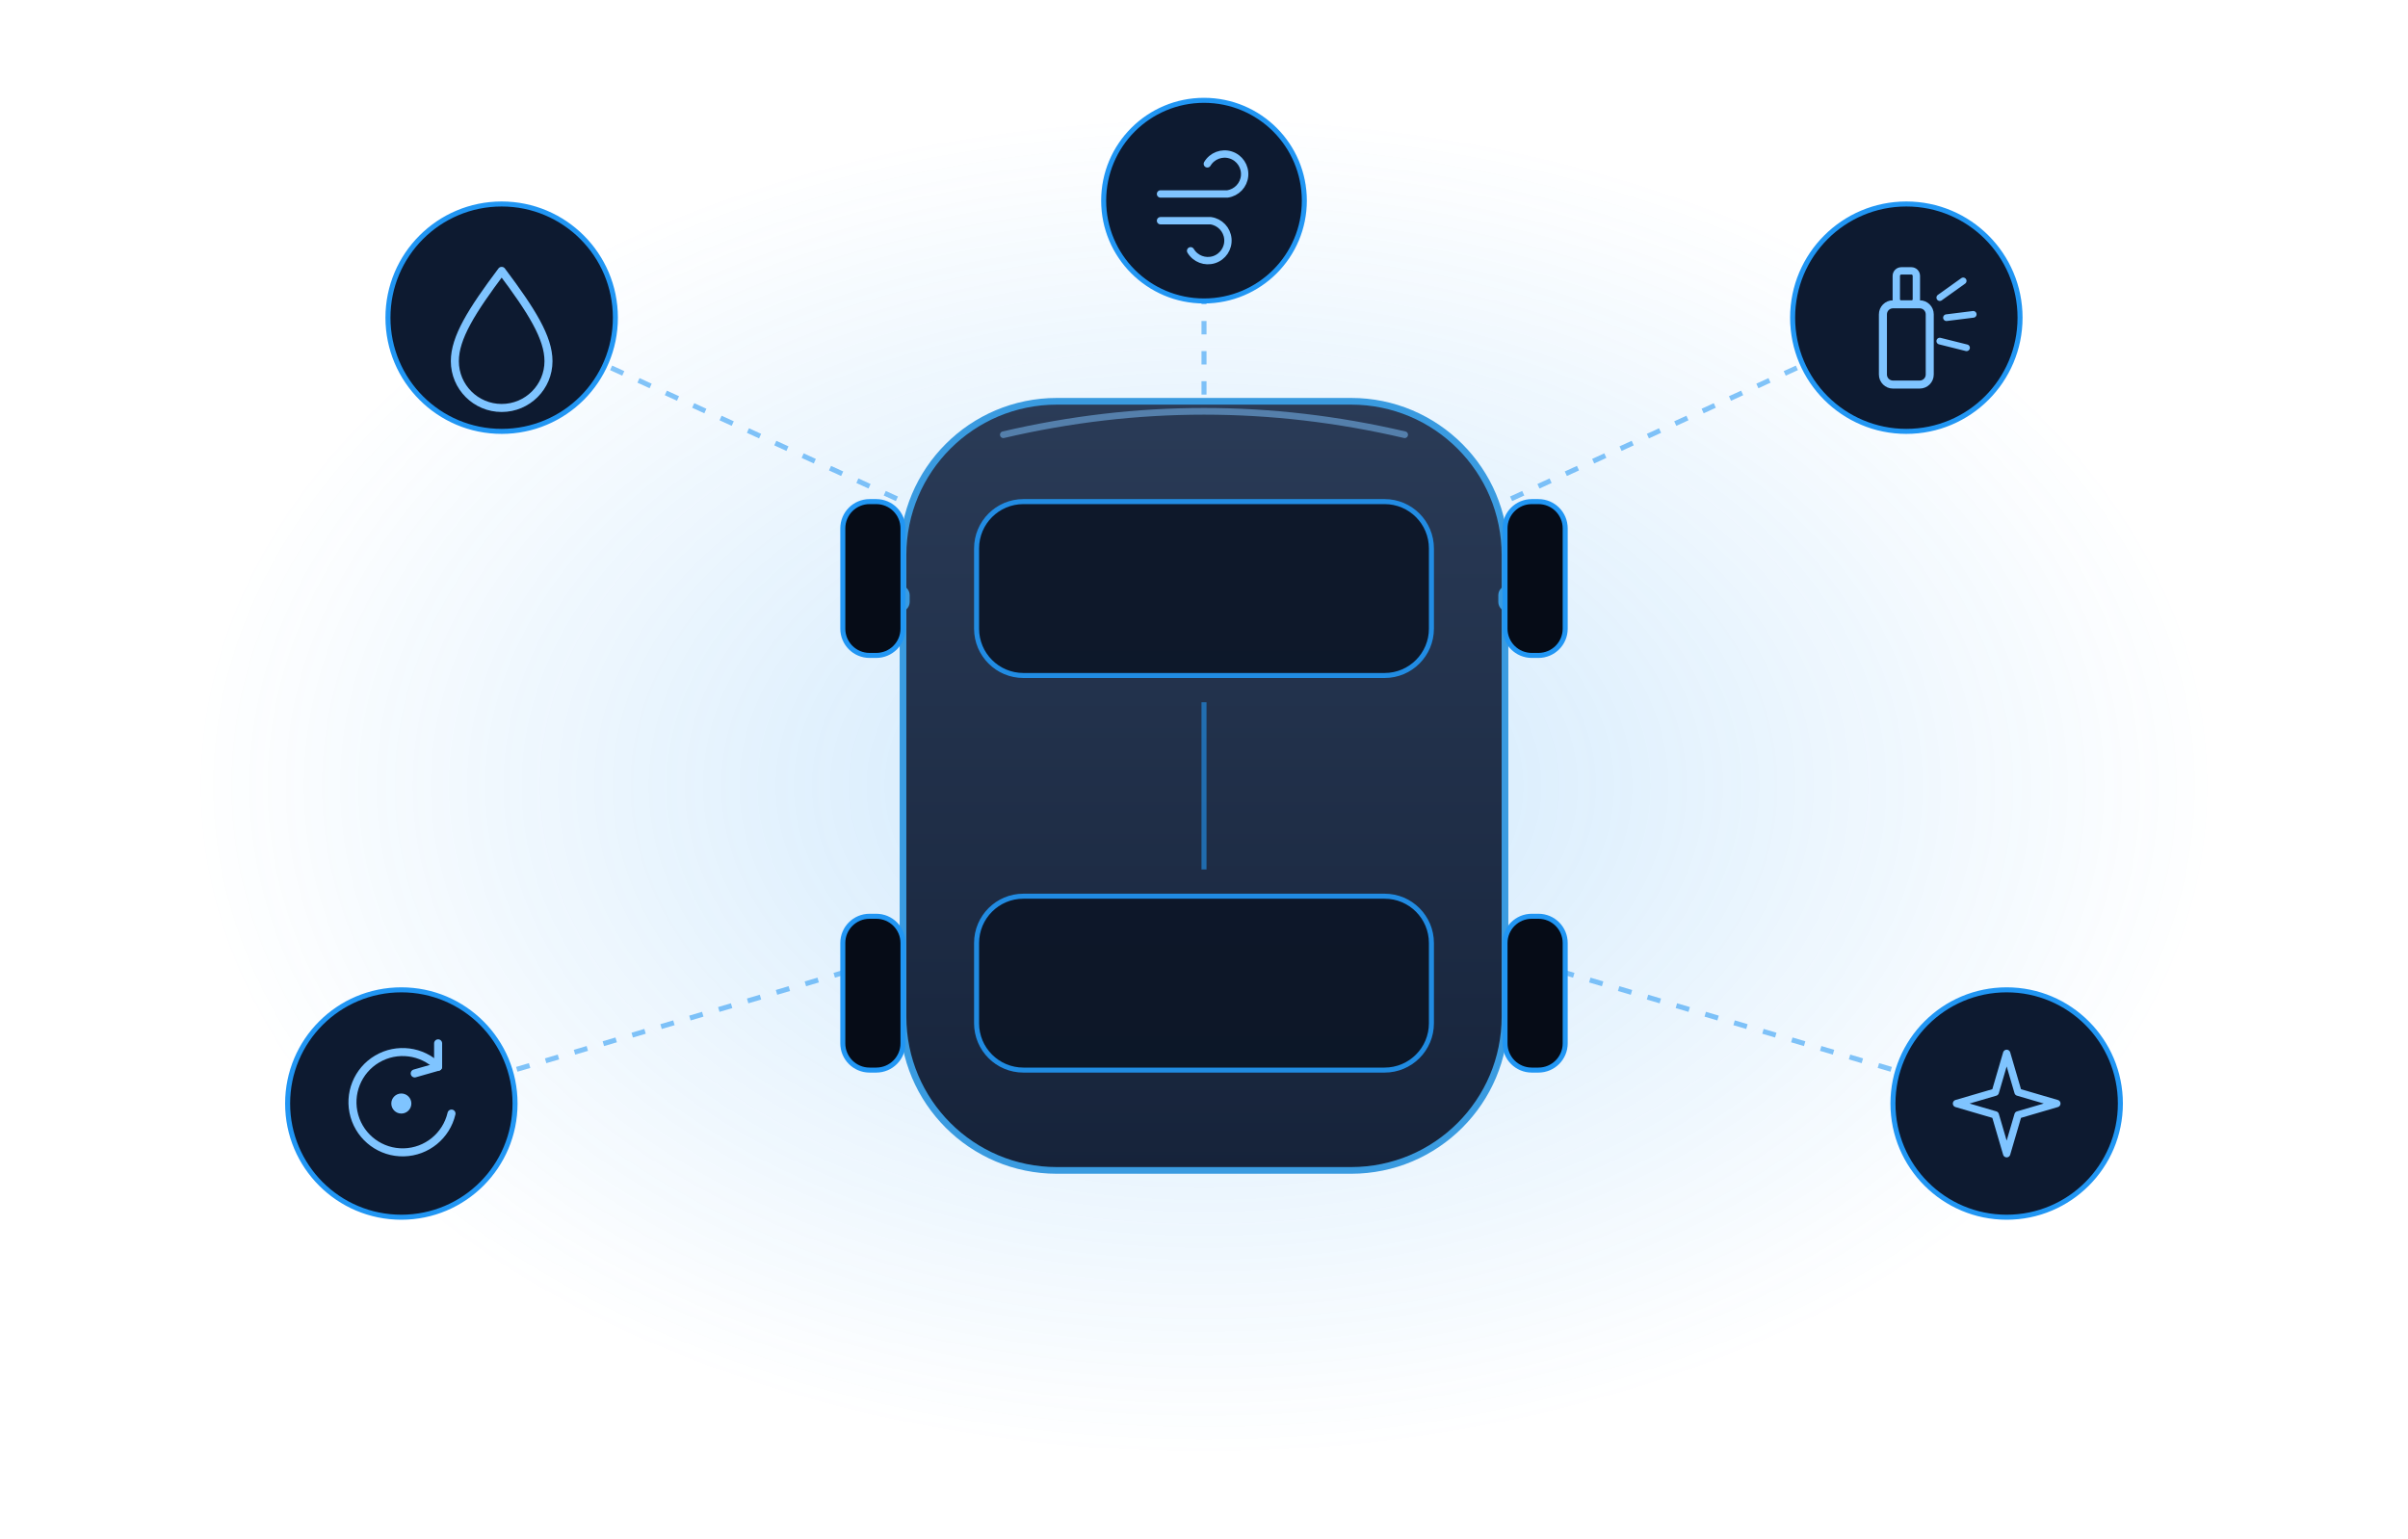
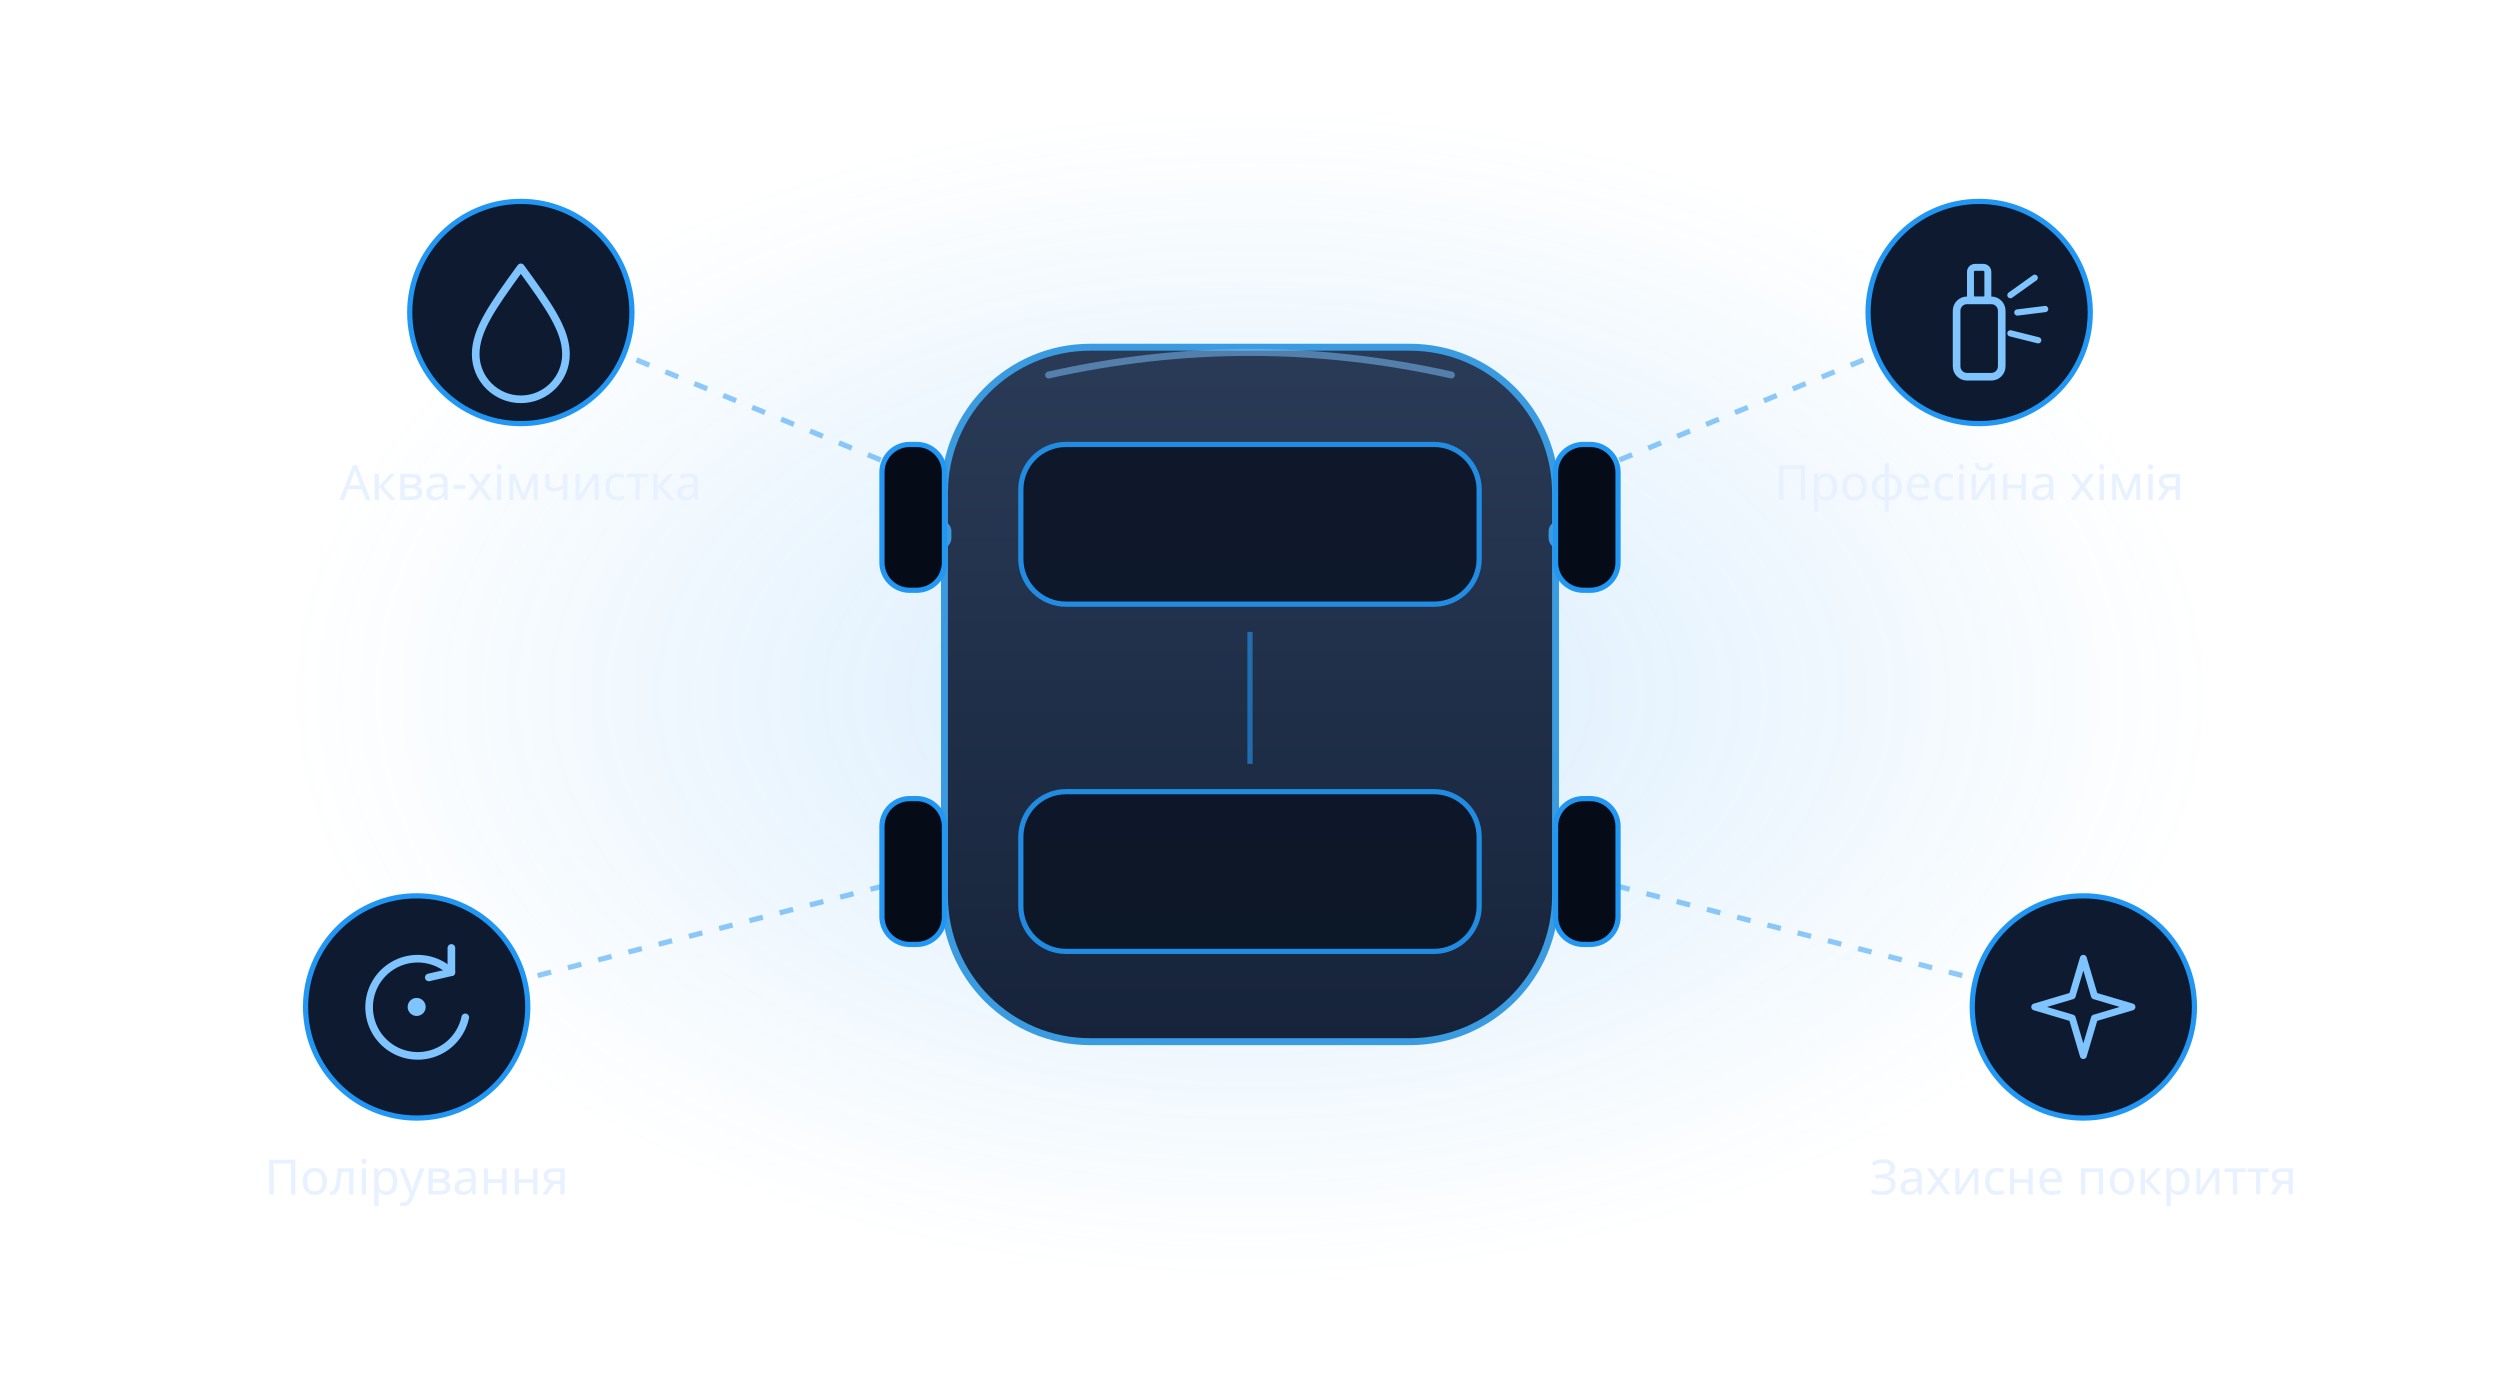
- <svg xmlns="http://www.w3.org/2000/svg" viewBox="0 0 720 460" role="img" aria-labelledby="carwashTitle">
+ <svg xmlns="http://www.w3.org/2000/svg" viewBox="0 0 720 400" role="img" aria-labelledby="carwashTitle">
  <defs>
    <linearGradient id="cwCarBody" x1="0" y1="0" x2="0" y2="1">
      <stop offset="0" stop-color="#2a3b57" />
      <stop offset="1" stop-color="#16233a" />
    </linearGradient>
    <radialGradient id="cwGlow" cx="50%" cy="50%" r="50%">
-       <stop offset="0" stop-color="#2196f3" stop-opacity=".22" />
+       <stop offset="0" stop-color="#2196f3" stop-opacity=".18" />
      <stop offset="1" stop-color="#2196f3" stop-opacity="0" />
    </radialGradient>
  </defs>
-   <ellipse cx="360" cy="235" rx="300" ry="200" fill="url(#cwGlow)" />
-   <g stroke="#2196f3" stroke-width="1.5" stroke-dasharray="4 5" opacity=".55">
-     <line x1="150" y1="95" x2="270" y2="150" />
-     <line x1="570" y1="95" x2="450" y2="150" />
-     <line x1="120" y1="330" x2="255" y2="290" />
-     <line x1="600" y1="330" x2="465" y2="290" />
-     <line x1="360" y1="60" x2="360" y2="130" />
+   <ellipse cx="360" cy="200" rx="280" ry="170" fill="url(#cwGlow)" />
+   <g stroke="#2196f3" stroke-width="1.5" stroke-dasharray="4 5" opacity=".5">
+     <line x1="150" y1="90" x2="272" y2="140" />
+     <line x1="570" y1="90" x2="448" y2="140" />
+     <line x1="120" y1="290" x2="255" y2="255" />
+     <line x1="600" y1="290" x2="465" y2="255" />
  </g>
  <g>
-     <rect x="270" y="120" width="180" height="230" rx="46" fill="url(#cwCarBody)" stroke="#3a9be0" stroke-width="2" />
-     <rect x="292" y="150" width="136" height="52" rx="14" fill="#0b1526" stroke="#2196f3" stroke-width="1.5" opacity=".9" />
-     <rect x="292" y="268" width="136" height="52" rx="14" fill="#0b1526" stroke="#2196f3" stroke-width="1.5" opacity=".9" />
-     <line x1="360" y1="210" x2="360" y2="260" stroke="#2196f3" stroke-width="1.5" opacity=".6" />
-     <rect x="258" y="175" width="14" height="8" rx="3" fill="#3a9be0" />
-     <rect x="448" y="175" width="14" height="8" rx="3" fill="#3a9be0" />
-     <rect x="252" y="150" width="18" height="46" rx="8" fill="#060c17" stroke="#2196f3" stroke-width="1.5" />
-     <rect x="450" y="150" width="18" height="46" rx="8" fill="#060c17" stroke="#2196f3" stroke-width="1.5" />
-     <rect x="252" y="274" width="18" height="46" rx="8" fill="#060c17" stroke="#2196f3" stroke-width="1.5" />
-     <rect x="450" y="274" width="18" height="46" rx="8" fill="#060c17" stroke="#2196f3" stroke-width="1.5" />
-     <path d="M300 130 q60 -14 120 0" stroke="#7fc4ff" stroke-width="2" fill="none" opacity=".5" stroke-linecap="round" />
+     <rect x="272" y="100" width="176" height="200" rx="42" fill="url(#cwCarBody)" stroke="#3a9be0" stroke-width="2" />
+     <rect x="294" y="128" width="132" height="46" rx="13" fill="#0b1526" stroke="#2196f3" stroke-width="1.5" opacity=".9" />
+     <rect x="294" y="228" width="132" height="46" rx="13" fill="#0b1526" stroke="#2196f3" stroke-width="1.5" opacity=".9" />
+     <line x1="360" y1="182" x2="360" y2="220" stroke="#2196f3" stroke-width="1.5" opacity=".6" />
+     <rect x="260" y="150" width="14" height="8" rx="3" fill="#3a9be0" />
+     <rect x="446" y="150" width="14" height="8" rx="3" fill="#3a9be0" />
+     <rect x="254" y="128" width="18" height="42" rx="8" fill="#060c17" stroke="#2196f3" stroke-width="1.5" />
+     <rect x="448" y="128" width="18" height="42" rx="8" fill="#060c17" stroke="#2196f3" stroke-width="1.5" />
+     <rect x="254" y="230" width="18" height="42" rx="8" fill="#060c17" stroke="#2196f3" stroke-width="1.5" />
+     <rect x="448" y="230" width="18" height="42" rx="8" fill="#060c17" stroke="#2196f3" stroke-width="1.5" />
+     <path d="M302 108 q58 -13 116 0" stroke="#7fc4ff" stroke-width="2" fill="none" opacity=".5" stroke-linecap="round" />
  </g>
-   <g transform="translate(150,95)">
-     <circle r="34" fill="#0d1a30" stroke="#2196f3" stroke-width="1.5" />
-     <path d="M0 -14 C9 -2 14 6 14 13 A14 14 0 0 1 -14 13 C-14 6 -9 -2 0 -14 Z" fill="none" stroke="#7fc4ff" stroke-width="2.4" stroke-linejoin="round" />
+   <g transform="translate(150,90)">
+     <circle r="32" fill="#0d1a30" stroke="#2196f3" stroke-width="1.5" />
+     <path d="M0 -13 C8 -2 13 5 13 12 A13 13 0 0 1 -13 12 C-13 5 -8 -2 0 -13 Z" fill="none" stroke="#7fc4ff" stroke-width="2.2" stroke-linejoin="round" />
+     <text x="0" y="54" text-anchor="middle" font-size="14" font-weight="500" fill="#e8f1ff" font-family="sans-serif">Аква-хімчистка</text>
  </g>
-   <g transform="translate(570,95)">
-     <circle r="34" fill="#0d1a30" stroke="#2196f3" stroke-width="1.5" />
-     <rect x="-7" y="-4" width="14" height="24" rx="3" fill="none" stroke="#7fc4ff" stroke-width="2.4" />
-     <rect x="-3" y="-14" width="6" height="10" rx="1.5" fill="none" stroke="#7fc4ff" stroke-width="2.2" />
-     <line x1="10" y1="-6" x2="17" y2="-11" stroke="#7fc4ff" stroke-width="2" stroke-linecap="round" />
-     <line x1="12" y1="0" x2="20" y2="-1" stroke="#7fc4ff" stroke-width="2" stroke-linecap="round" />
-     <line x1="10" y1="7" x2="18" y2="9" stroke="#7fc4ff" stroke-width="2" stroke-linecap="round" />
+   <g transform="translate(570,90)">
+     <circle r="32" fill="#0d1a30" stroke="#2196f3" stroke-width="1.5" />
+     <rect x="-6.5" y="-3.5" width="13" height="22" rx="3" fill="none" stroke="#7fc4ff" stroke-width="2.2" />
+     <rect x="-2.5" y="-13" width="5" height="9.5" rx="1.3" fill="none" stroke="#7fc4ff" stroke-width="2" />
+     <line x1="9" y1="-5" x2="16" y2="-10" stroke="#7fc4ff" stroke-width="1.8" stroke-linecap="round" />
+     <line x1="11" y1="0" x2="19" y2="-1" stroke="#7fc4ff" stroke-width="1.8" stroke-linecap="round" />
+     <line x1="9" y1="6" x2="17" y2="8" stroke="#7fc4ff" stroke-width="1.8" stroke-linecap="round" />
+     <text x="0" y="54" text-anchor="middle" font-size="14" font-weight="500" fill="#e8f1ff" font-family="sans-serif">Професійна хімія</text>
  </g>
-   <g transform="translate(120,330)">
-     <circle r="34" fill="#0d1a30" stroke="#2196f3" stroke-width="1.5" />
-     <path d="M11 -11 A15 15 0 1 0 15 3" fill="none" stroke="#7fc4ff" stroke-width="2.4" stroke-linecap="round" />
-     <path d="M11 -18 L11 -11 L4 -9" fill="none" stroke="#7fc4ff" stroke-width="2.4" stroke-linecap="round" stroke-linejoin="round" />
-     <circle cx="0" cy="0" r="3" fill="#7fc4ff" />
+   <g transform="translate(120,290)">
+     <circle r="32" fill="#0d1a30" stroke="#2196f3" stroke-width="1.5" />
+     <path d="M10 -10 A14 14 0 1 0 14 3" fill="none" stroke="#7fc4ff" stroke-width="2.2" stroke-linecap="round" />
+     <path d="M10 -17 L10 -10 L3.5 -8.5" fill="none" stroke="#7fc4ff" stroke-width="2.2" stroke-linecap="round" stroke-linejoin="round" />
+     <circle cx="0" cy="0" r="2.6" fill="#7fc4ff" />
+     <text x="0" y="54" text-anchor="middle" font-size="14" font-weight="500" fill="#e8f1ff" font-family="sans-serif">Полірування</text>
  </g>
-   <g transform="translate(600,330)">
-     <circle r="34" fill="#0d1a30" stroke="#2196f3" stroke-width="1.5" />
-     <path d="M0 -15 L3.4 -3.4 L15 0 L3.4 3.4 L0 15 L-3.4 3.4 L-15 0 L-3.4 -3.4 Z" fill="none" stroke="#7fc4ff" stroke-width="2.2" stroke-linejoin="round" />
-   </g>
-   <g transform="translate(360,60)">
-     <circle r="30" fill="#0d1a30" stroke="#2196f3" stroke-width="1.5" />
-     <path d="M-13 -2 h20 a6 6 0 1 0 -6 -9" fill="none" stroke="#7fc4ff" stroke-width="2.2" stroke-linecap="round" />
-     <path d="M-13 6 h15 a6 6 0 1 1 -6 9" fill="none" stroke="#7fc4ff" stroke-width="2.2" stroke-linecap="round" />
+   <g transform="translate(600,290)">
+     <circle r="32" fill="#0d1a30" stroke="#2196f3" stroke-width="1.5" />
+     <path d="M0 -14 L3.2 -3.2 L14 0 L3.2 3.2 L0 14 L-3.2 3.2 L-14 0 L-3.2 -3.2 Z" fill="none" stroke="#7fc4ff" stroke-width="2" stroke-linejoin="round" />
+     <text x="0" y="54" text-anchor="middle" font-size="14" font-weight="500" fill="#e8f1ff" font-family="sans-serif">Захисне покриття</text>
  </g>
</svg>
